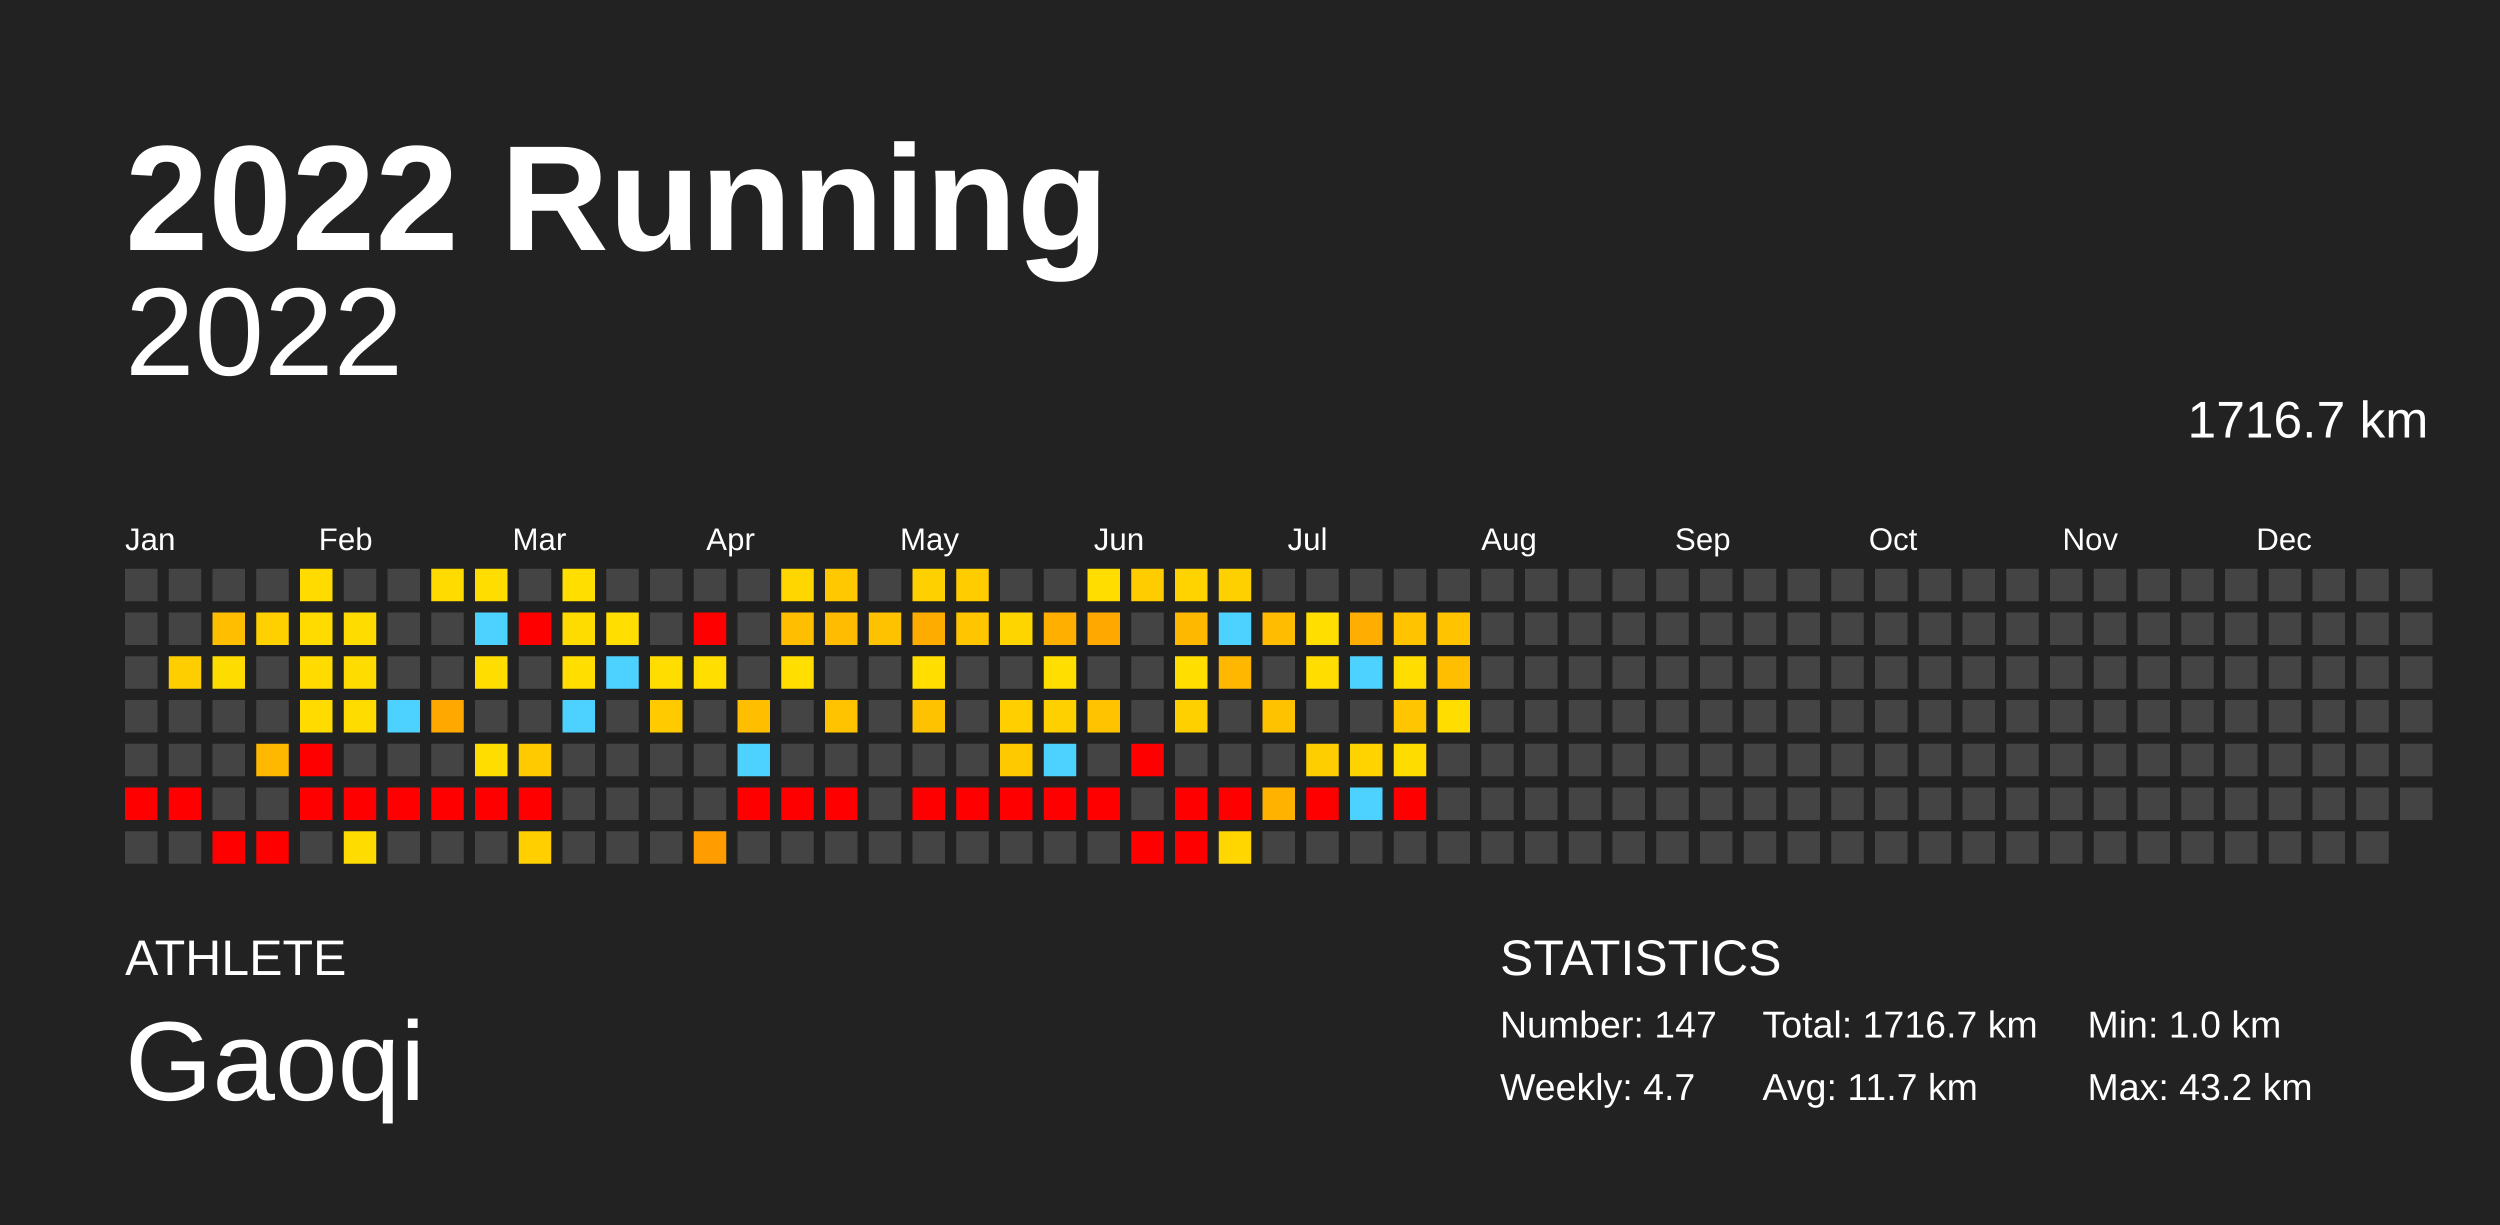
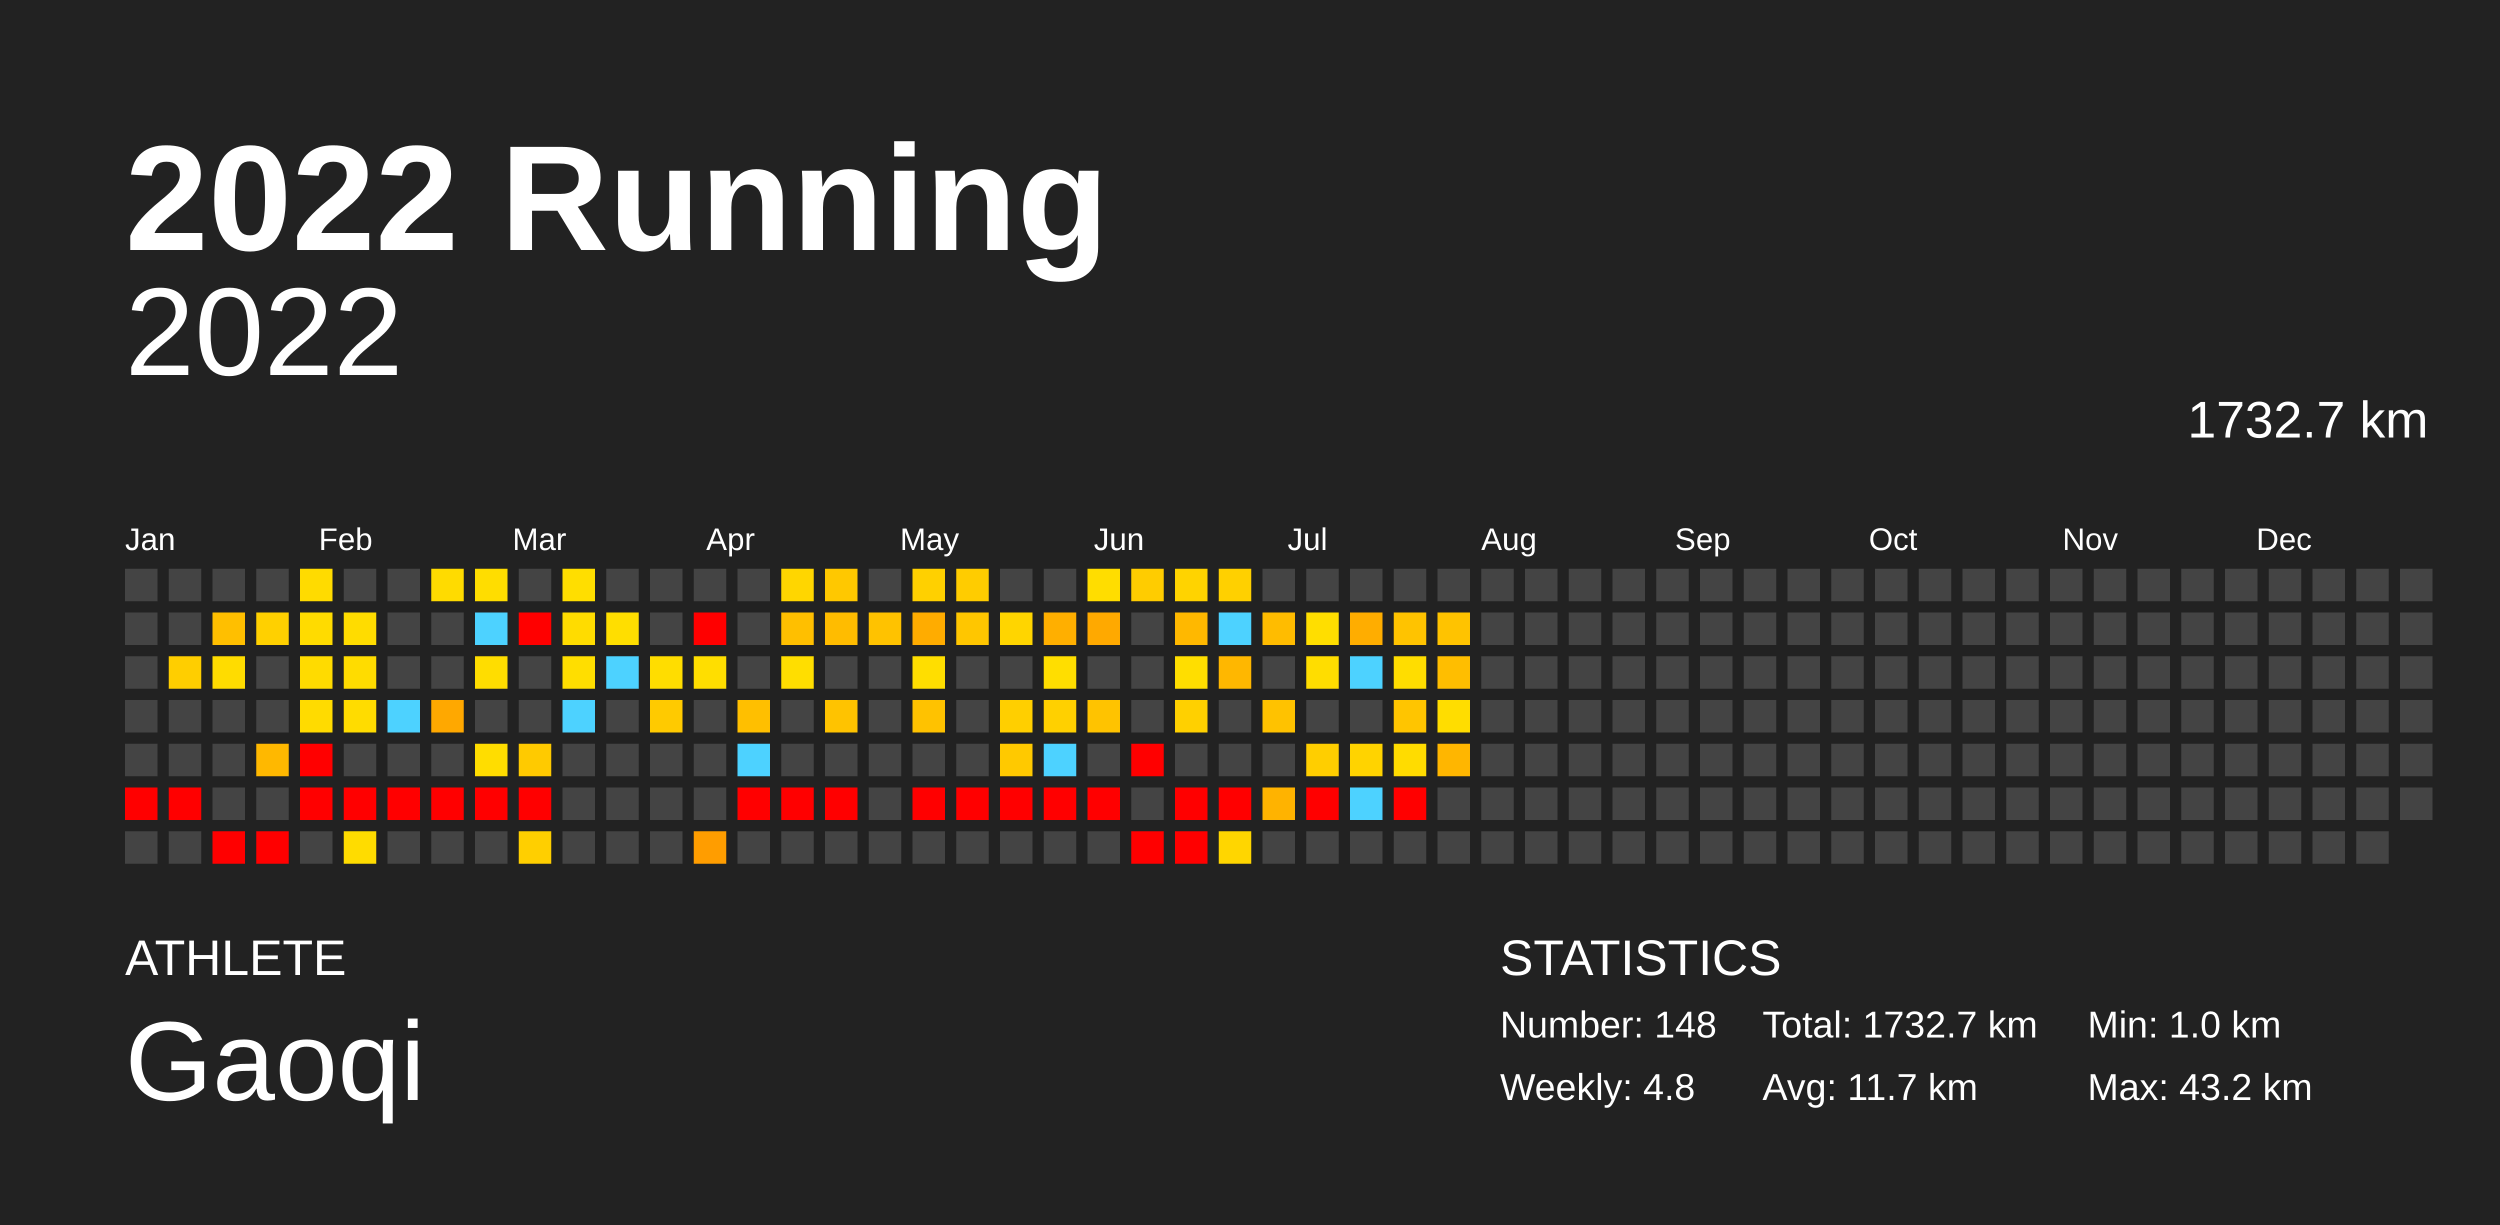
<svg xmlns="http://www.w3.org/2000/svg" baseProfile="full" height="98mm" version="1.1" viewBox="0,0,200,98" width="200mm">
  <defs />
  <rect fill="#222222" height="98" width="200" x="0" y="0" />
  <text fill="#FFFFFF" style="font-size:12px; font-family:Arial; font-weight:bold;" x="10" y="20">2022 Running</text>
  <text fill="#FFFFFF" style="font-size:4px; font-family:Arial" x="10" y="78">ATHLETE</text>
  <text fill="#FFFFFF" style="font-size:9px; font-family:Arial" x="10" y="88">Gaoqi</text>
  <text fill="#FFFFFF" style="font-size:4px; font-family:Arial" x="120" y="78">STATISTICS</text>
-   <text fill="#FFFFFF" style="font-size:3px; font-family:Arial" x="120" y="83">Number: 147</text>
-   <text fill="#FFFFFF" style="font-size:3px; font-family:Arial" x="120" y="88">Weekly: 4.7</text>
-   <text fill="#FFFFFF" style="font-size:3px; font-family:Arial" x="141" y="83">Total: 1716.7 km</text>
+   <text fill="#FFFFFF" style="font-size:3px; font-family:Arial" x="120" y="83">Number: 148</text>
+   <text fill="#FFFFFF" style="font-size:3px; font-family:Arial" x="120" y="88">Weekly: 4.8</text>
+   <text fill="#FFFFFF" style="font-size:3px; font-family:Arial" x="141" y="83">Total: 1732.7 km</text>
  <text fill="#FFFFFF" style="font-size:3px; font-family:Arial" x="141" y="88">Avg: 11.7 km</text>
  <text fill="#FFFFFF" style="font-size:3px; font-family:Arial" x="167" y="83">Min: 1.0 km</text>
  <text fill="#FFFFFF" style="font-size:3px; font-family:Arial" x="167" y="88">Max: 43.2 km</text>
  <text alignment-baseline="hanging" fill="#FFFFFF" style="font-size:10.0px; font-family:Arial;" x="10" y="30">2022</text>
-   <text alignment-baseline="hanging" fill="#FFFFFF" style="font-size:4.125px; font-family:Arial;" x="175" y="35">1716.7 km</text>
+   <text alignment-baseline="hanging" fill="#FFFFFF" style="font-size:4.125px; font-family:Arial;" x="175" y="35">1732.7 km</text>
  <text fill="#FFFFFF" style="font-size:2.5px; font-family:Arial" x="10.0" y="44">Jan</text>
  <text fill="#FFFFFF" style="font-size:2.5px; font-family:Arial" x="25.5" y="44">Feb</text>
  <text fill="#FFFFFF" style="font-size:2.5px; font-family:Arial" x="41.0" y="44">Mar</text>
  <text fill="#FFFFFF" style="font-size:2.5px; font-family:Arial" x="56.5" y="44">Apr</text>
  <text fill="#FFFFFF" style="font-size:2.5px; font-family:Arial" x="72.0" y="44">May</text>
  <text fill="#FFFFFF" style="font-size:2.5px; font-family:Arial" x="87.5" y="44">Jun</text>
  <text fill="#FFFFFF" style="font-size:2.5px; font-family:Arial" x="103.0" y="44">Jul</text>
  <text fill="#FFFFFF" style="font-size:2.5px; font-family:Arial" x="118.5" y="44">Aug</text>
  <text fill="#FFFFFF" style="font-size:2.5px; font-family:Arial" x="134.0" y="44">Sep</text>
  <text fill="#FFFFFF" style="font-size:2.5px; font-family:Arial" x="149.5" y="44">Oct</text>
  <text fill="#FFFFFF" style="font-size:2.5px; font-family:Arial" x="165.0" y="44">Nov</text>
  <text fill="#FFFFFF" style="font-size:2.5px; font-family:Arial" x="180.5" y="44">Dec</text>
  <rect fill="#444444" height="2.6" width="2.6" x="10.0" y="45.5" />
  <rect fill="#444444" height="2.6" width="2.6" x="10.0" y="49.0" />
  <rect fill="#444444" height="2.6" width="2.6" x="10.0" y="52.5" />
  <rect fill="#444444" height="2.6" width="2.6" x="10.0" y="56.0" />
  <rect fill="#444444" height="2.6" width="2.6" x="10.0" y="59.5" />
  <rect fill="red" height="2.6" width="2.6" x="10.0" y="63.0" />
  <rect fill="#444444" height="2.6" width="2.6" x="10.0" y="66.5" />
  <rect fill="#444444" height="2.6" width="2.6" x="13.5" y="45.5" />
  <rect fill="#444444" height="2.6" width="2.6" x="13.5" y="49.0" />
  <rect fill="#ffce00" height="2.6" width="2.6" x="13.5" y="52.5" />
  <rect fill="#444444" height="2.6" width="2.6" x="13.5" y="56.0" />
  <rect fill="#444444" height="2.6" width="2.6" x="13.5" y="59.5" />
  <rect fill="red" height="2.6" width="2.6" x="13.5" y="63.0" />
  <rect fill="#444444" height="2.6" width="2.6" x="13.5" y="66.5" />
  <rect fill="#444444" height="2.6" width="2.6" x="17.0" y="45.5" />
  <rect fill="#ffbf00" height="2.6" width="2.6" x="17.0" y="49.0" />
  <rect fill="#ffdc00" height="2.6" width="2.6" x="17.0" y="52.5" />
  <rect fill="#444444" height="2.6" width="2.6" x="17.0" y="56.0" />
  <rect fill="#444444" height="2.6" width="2.6" x="17.0" y="59.5" />
  <rect fill="#444444" height="2.6" width="2.6" x="17.0" y="63.0" />
  <rect fill="red" height="2.6" width="2.6" x="17.0" y="66.5" />
  <rect fill="#444444" height="2.6" width="2.6" x="20.5" y="45.5" />
  <rect fill="#ffd000" height="2.6" width="2.6" x="20.5" y="49.0" />
  <rect fill="#444444" height="2.6" width="2.6" x="20.5" y="52.5" />
  <rect fill="#444444" height="2.6" width="2.6" x="20.5" y="56.0" />
  <rect fill="#ffb800" height="2.6" width="2.6" x="20.5" y="59.5" />
  <rect fill="#444444" height="2.6" width="2.6" x="20.5" y="63.0" />
  <rect fill="red" height="2.6" width="2.6" x="20.5" y="66.5" />
  <rect fill="#ffdb00" height="2.6" width="2.6" x="24.0" y="45.5" />
  <rect fill="#ffdb00" height="2.6" width="2.6" x="24.0" y="49.0" />
  <rect fill="#ffdb00" height="2.6" width="2.6" x="24.0" y="52.5" />
  <rect fill="#ffdb00" height="2.6" width="2.6" x="24.0" y="56.0" />
  <rect fill="red" height="2.6" width="2.6" x="24.0" y="59.5" />
  <rect fill="red" height="2.6" width="2.6" x="24.0" y="63.0" />
  <rect fill="#444444" height="2.6" width="2.6" x="24.0" y="66.5" />
  <rect fill="#444444" height="2.6" width="2.6" x="27.5" y="45.5" />
  <rect fill="#ffdc00" height="2.6" width="2.6" x="27.5" y="49.0" />
  <rect fill="#ffdc00" height="2.6" width="2.6" x="27.5" y="52.5" />
  <rect fill="#ffdc00" height="2.6" width="2.6" x="27.5" y="56.0" />
  <rect fill="#444444" height="2.6" width="2.6" x="27.5" y="59.5" />
  <rect fill="red" height="2.6" width="2.6" x="27.5" y="63.0" />
  <rect fill="#ffdc00" height="2.6" width="2.6" x="27.5" y="66.5" />
  <rect fill="#444444" height="2.6" width="2.6" x="31.0" y="45.5" />
  <rect fill="#444444" height="2.6" width="2.6" x="31.0" y="49.0" />
  <rect fill="#444444" height="2.6" width="2.6" x="31.0" y="52.5" />
  <rect fill="#4dd2ff" height="2.6" width="2.6" x="31.0" y="56.0" />
  <rect fill="#444444" height="2.6" width="2.6" x="31.0" y="59.5" />
  <rect fill="red" height="2.6" width="2.6" x="31.0" y="63.0" />
  <rect fill="#444444" height="2.6" width="2.6" x="31.0" y="66.5" />
  <rect fill="#ffdb00" height="2.6" width="2.6" x="34.5" y="45.5" />
  <rect fill="#444444" height="2.6" width="2.6" x="34.5" y="49.0" />
  <rect fill="#444444" height="2.6" width="2.6" x="34.5" y="52.5" />
  <rect fill="#ffa800" height="2.6" width="2.6" x="34.5" y="56.0" />
  <rect fill="#444444" height="2.6" width="2.6" x="34.5" y="59.5" />
  <rect fill="red" height="2.6" width="2.6" x="34.5" y="63.0" />
  <rect fill="#444444" height="2.6" width="2.6" x="34.5" y="66.5" />
  <rect fill="#ffdd00" height="2.6" width="2.6" x="38.0" y="45.5" />
  <rect fill="#4dd2ff" height="2.6" width="2.6" x="38.0" y="49.0" />
  <rect fill="#ffdd00" height="2.6" width="2.6" x="38.0" y="52.5" />
  <rect fill="#444444" height="2.6" width="2.6" x="38.0" y="56.0" />
  <rect fill="#ffdd00" height="2.6" width="2.6" x="38.0" y="59.5" />
  <rect fill="red" height="2.6" width="2.6" x="38.0" y="63.0" />
  <rect fill="#444444" height="2.6" width="2.6" x="38.0" y="66.5" />
  <rect fill="#444444" height="2.6" width="2.6" x="41.5" y="45.5" />
  <rect fill="red" height="2.6" width="2.6" x="41.5" y="49.0" />
  <rect fill="#444444" height="2.6" width="2.6" x="41.5" y="52.5" />
  <rect fill="#444444" height="2.6" width="2.6" x="41.5" y="56.0" />
  <rect fill="#ffca00" height="2.6" width="2.6" x="41.5" y="59.5" />
  <rect fill="red" height="2.6" width="2.6" x="41.5" y="63.0" />
  <rect fill="#ffcf00" height="2.6" width="2.6" x="41.5" y="66.5" />
  <rect fill="#ffde00" height="2.6" width="2.6" x="45.0" y="45.5" />
  <rect fill="#ffdc00" height="2.6" width="2.6" x="45.0" y="49.0" />
  <rect fill="#ffde00" height="2.6" width="2.6" x="45.0" y="52.5" />
  <rect fill="#4dd2ff" height="2.6" width="2.6" x="45.0" y="56.0" />
  <rect fill="#444444" height="2.6" width="2.6" x="45.0" y="59.5" />
  <rect fill="#444444" height="2.6" width="2.6" x="45.0" y="63.0" />
  <rect fill="#444444" height="2.6" width="2.6" x="45.0" y="66.5" />
  <rect fill="#444444" height="2.6" width="2.6" x="48.5" y="45.5" />
  <rect fill="#ffde00" height="2.6" width="2.6" x="48.5" y="49.0" />
  <rect fill="#4dd2ff" height="2.6" width="2.6" x="48.5" y="52.5" />
  <rect fill="#444444" height="2.6" width="2.6" x="48.5" y="56.0" />
  <rect fill="#444444" height="2.6" width="2.6" x="48.5" y="59.5" />
  <rect fill="#444444" height="2.6" width="2.6" x="48.5" y="63.0" />
  <rect fill="#444444" height="2.6" width="2.6" x="48.5" y="66.5" />
  <rect fill="#444444" height="2.6" width="2.6" x="52.0" y="45.5" />
  <rect fill="#444444" height="2.6" width="2.6" x="52.0" y="49.0" />
  <rect fill="#ffdd00" height="2.6" width="2.6" x="52.0" y="52.5" />
  <rect fill="#ffca00" height="2.6" width="2.6" x="52.0" y="56.0" />
  <rect fill="#444444" height="2.6" width="2.6" x="52.0" y="59.5" />
  <rect fill="#444444" height="2.6" width="2.6" x="52.0" y="63.0" />
  <rect fill="#444444" height="2.6" width="2.6" x="52.0" y="66.5" />
  <rect fill="#444444" height="2.6" width="2.6" x="55.5" y="45.5" />
  <rect fill="red" height="2.6" width="2.6" x="55.5" y="49.0" />
  <rect fill="#ffde00" height="2.6" width="2.6" x="55.5" y="52.5" />
  <rect fill="#444444" height="2.6" width="2.6" x="55.5" y="56.0" />
  <rect fill="#444444" height="2.6" width="2.6" x="55.5" y="59.5" />
  <rect fill="#444444" height="2.6" width="2.6" x="55.5" y="63.0" />
  <rect fill="#ff9d00" height="2.6" width="2.6" x="55.5" y="66.5" />
  <rect fill="#444444" height="2.6" width="2.6" x="59.0" y="45.5" />
  <rect fill="#444444" height="2.6" width="2.6" x="59.0" y="49.0" />
  <rect fill="#444444" height="2.6" width="2.6" x="59.0" y="52.5" />
  <rect fill="#ffbf00" height="2.6" width="2.6" x="59.0" y="56.0" />
  <rect fill="#4dd2ff" height="2.6" width="2.6" x="59.0" y="59.5" />
  <rect fill="red" height="2.6" width="2.6" x="59.0" y="63.0" />
  <rect fill="#444444" height="2.6" width="2.6" x="59.0" y="66.5" />
  <rect fill="#ffd600" height="2.6" width="2.6" x="62.5" y="45.5" />
  <rect fill="#ffbf00" height="2.6" width="2.6" x="62.5" y="49.0" />
  <rect fill="#ffde00" height="2.6" width="2.6" x="62.5" y="52.5" />
  <rect fill="#444444" height="2.6" width="2.6" x="62.5" y="56.0" />
  <rect fill="#444444" height="2.6" width="2.6" x="62.5" y="59.5" />
  <rect fill="red" height="2.6" width="2.6" x="62.5" y="63.0" />
  <rect fill="#444444" height="2.6" width="2.6" x="62.5" y="66.5" />
  <rect fill="#ffc800" height="2.6" width="2.6" x="66.0" y="45.5" />
  <rect fill="#ffbc00" height="2.6" width="2.6" x="66.0" y="49.0" />
  <rect fill="#444444" height="2.6" width="2.6" x="66.0" y="52.5" />
  <rect fill="#ffc300" height="2.6" width="2.6" x="66.0" y="56.0" />
  <rect fill="#444444" height="2.6" width="2.6" x="66.0" y="59.5" />
  <rect fill="red" height="2.6" width="2.6" x="66.0" y="63.0" />
  <rect fill="#444444" height="2.6" width="2.6" x="66.0" y="66.5" />
  <rect fill="#444444" height="2.6" width="2.6" x="69.5" y="45.5" />
  <rect fill="#ffc200" height="2.6" width="2.6" x="69.5" y="49.0" />
  <rect fill="#444444" height="2.6" width="2.6" x="69.5" y="52.5" />
  <rect fill="#444444" height="2.6" width="2.6" x="69.5" y="56.0" />
  <rect fill="#444444" height="2.6" width="2.6" x="69.5" y="59.5" />
  <rect fill="#444444" height="2.6" width="2.6" x="69.5" y="63.0" />
  <rect fill="#444444" height="2.6" width="2.6" x="69.5" y="66.5" />
  <rect fill="#ffd000" height="2.6" width="2.6" x="73.0" y="45.5" />
  <rect fill="#ffac00" height="2.6" width="2.6" x="73.0" y="49.0" />
  <rect fill="#ffde00" height="2.6" width="2.6" x="73.0" y="52.5" />
  <rect fill="#ffc200" height="2.6" width="2.6" x="73.0" y="56.0" />
  <rect fill="#444444" height="2.6" width="2.6" x="73.0" y="59.5" />
  <rect fill="red" height="2.6" width="2.6" x="73.0" y="63.0" />
  <rect fill="#444444" height="2.6" width="2.6" x="73.0" y="66.5" />
  <rect fill="#ffcc00" height="2.6" width="2.6" x="76.5" y="45.5" />
  <rect fill="#ffc600" height="2.6" width="2.6" x="76.5" y="49.0" />
  <rect fill="#444444" height="2.6" width="2.6" x="76.5" y="52.5" />
  <rect fill="#444444" height="2.6" width="2.6" x="76.5" y="56.0" />
  <rect fill="#444444" height="2.6" width="2.6" x="76.5" y="59.5" />
  <rect fill="red" height="2.6" width="2.6" x="76.5" y="63.0" />
  <rect fill="#444444" height="2.6" width="2.6" x="76.5" y="66.5" />
  <rect fill="#444444" height="2.6" width="2.6" x="80.0" y="45.5" />
  <rect fill="#ffd500" height="2.6" width="2.6" x="80.0" y="49.0" />
  <rect fill="#444444" height="2.6" width="2.6" x="80.0" y="52.5" />
  <rect fill="#ffcf00" height="2.6" width="2.6" x="80.0" y="56.0" />
  <rect fill="#ffc900" height="2.6" width="2.6" x="80.0" y="59.5" />
  <rect fill="red" height="2.6" width="2.6" x="80.0" y="63.0" />
  <rect fill="#444444" height="2.6" width="2.6" x="80.0" y="66.5" />
  <rect fill="#444444" height="2.6" width="2.6" x="83.5" y="45.5" />
  <rect fill="#ffaf00" height="2.6" width="2.6" x="83.5" y="49.0" />
  <rect fill="#ffde00" height="2.6" width="2.6" x="83.5" y="52.5" />
  <rect fill="#ffd000" height="2.6" width="2.6" x="83.5" y="56.0" />
  <rect fill="#4dd2ff" height="2.6" width="2.6" x="83.5" y="59.5" />
  <rect fill="red" height="2.6" width="2.6" x="83.5" y="63.0" />
  <rect fill="#444444" height="2.6" width="2.6" x="83.5" y="66.5" />
  <rect fill="#ffdd00" height="2.6" width="2.6" x="87.0" y="45.5" />
  <rect fill="#ffa900" height="2.6" width="2.6" x="87.0" y="49.0" />
  <rect fill="#444444" height="2.6" width="2.6" x="87.0" y="52.5" />
  <rect fill="#ffc300" height="2.6" width="2.6" x="87.0" y="56.0" />
  <rect fill="#444444" height="2.6" width="2.6" x="87.0" y="59.5" />
  <rect fill="red" height="2.6" width="2.6" x="87.0" y="63.0" />
  <rect fill="#444444" height="2.6" width="2.6" x="87.0" y="66.5" />
  <rect fill="#ffcc00" height="2.6" width="2.6" x="90.5" y="45.5" />
  <rect fill="#444444" height="2.6" width="2.6" x="90.5" y="49.0" />
  <rect fill="#444444" height="2.6" width="2.6" x="90.5" y="52.5" />
  <rect fill="#444444" height="2.6" width="2.6" x="90.5" y="56.0" />
  <rect fill="red" height="2.6" width="2.6" x="90.5" y="59.5" />
  <rect fill="#444444" height="2.6" width="2.6" x="90.5" y="63.0" />
  <rect fill="red" height="2.6" width="2.6" x="90.5" y="66.5" />
  <rect fill="#ffd300" height="2.6" width="2.6" x="94.0" y="45.5" />
  <rect fill="#ffb800" height="2.6" width="2.6" x="94.0" y="49.0" />
  <rect fill="#ffde00" height="2.6" width="2.6" x="94.0" y="52.5" />
  <rect fill="#ffd000" height="2.6" width="2.6" x="94.0" y="56.0" />
  <rect fill="#444444" height="2.6" width="2.6" x="94.0" y="59.5" />
  <rect fill="red" height="2.6" width="2.6" x="94.0" y="63.0" />
  <rect fill="red" height="2.6" width="2.6" x="94.0" y="66.5" />
  <rect fill="#ffd000" height="2.6" width="2.6" x="97.5" y="45.5" />
  <rect fill="#4dd2ff" height="2.6" width="2.6" x="97.5" y="49.0" />
  <rect fill="#ffb700" height="2.6" width="2.6" x="97.5" y="52.5" />
  <rect fill="#444444" height="2.6" width="2.6" x="97.5" y="56.0" />
  <rect fill="#444444" height="2.6" width="2.6" x="97.5" y="59.5" />
  <rect fill="red" height="2.6" width="2.6" x="97.5" y="63.0" />
  <rect fill="#ffd600" height="2.6" width="2.6" x="97.5" y="66.5" />
  <rect fill="#444444" height="2.6" width="2.6" x="101.0" y="45.5" />
  <rect fill="#ffbc00" height="2.6" width="2.6" x="101.0" y="49.0" />
  <rect fill="#444444" height="2.6" width="2.6" x="101.0" y="52.5" />
  <rect fill="#ffc200" height="2.6" width="2.6" x="101.0" y="56.0" />
  <rect fill="#444444" height="2.6" width="2.6" x="101.0" y="59.5" />
  <rect fill="#ffb300" height="2.6" width="2.6" x="101.0" y="63.0" />
  <rect fill="#444444" height="2.6" width="2.6" x="101.0" y="66.5" />
  <rect fill="#444444" height="2.6" width="2.6" x="104.5" y="45.5" />
  <rect fill="#ffde00" height="2.6" width="2.6" x="104.5" y="49.0" />
  <rect fill="#ffdd00" height="2.6" width="2.6" x="104.5" y="52.5" />
  <rect fill="#444444" height="2.6" width="2.6" x="104.5" y="56.0" />
  <rect fill="#ffce00" height="2.6" width="2.6" x="104.5" y="59.5" />
  <rect fill="red" height="2.6" width="2.6" x="104.5" y="63.0" />
  <rect fill="#444444" height="2.6" width="2.6" x="104.5" y="66.5" />
  <rect fill="#444444" height="2.6" width="2.6" x="108.0" y="45.5" />
  <rect fill="#ffad00" height="2.6" width="2.6" x="108.0" y="49.0" />
  <rect fill="#4dd2ff" height="2.6" width="2.6" x="108.0" y="52.5" />
  <rect fill="#444444" height="2.6" width="2.6" x="108.0" y="56.0" />
  <rect fill="#ffd300" height="2.6" width="2.6" x="108.0" y="59.5" />
  <rect fill="#4dd2ff" height="2.6" width="2.6" x="108.0" y="63.0" />
  <rect fill="#444444" height="2.6" width="2.6" x="108.0" y="66.5" />
  <rect fill="#444444" height="2.6" width="2.6" x="111.5" y="45.5" />
  <rect fill="#ffc300" height="2.6" width="2.6" x="111.5" y="49.0" />
  <rect fill="#ffdd00" height="2.6" width="2.6" x="111.5" y="52.5" />
  <rect fill="#ffc500" height="2.6" width="2.6" x="111.5" y="56.0" />
  <rect fill="#ffdc00" height="2.6" width="2.6" x="111.5" y="59.5" />
  <rect fill="red" height="2.6" width="2.6" x="111.5" y="63.0" />
  <rect fill="#444444" height="2.6" width="2.6" x="111.5" y="66.5" />
  <rect fill="#444444" height="2.6" width="2.6" x="115.0" y="45.5" />
  <rect fill="#ffc300" height="2.6" width="2.6" x="115.0" y="49.0" />
  <rect fill="#ffbe00" height="2.6" width="2.6" x="115.0" y="52.5" />
  <rect fill="#ffdd00" height="2.6" width="2.6" x="115.0" y="56.0" />
-   <rect fill="#444444" height="2.6" width="2.6" x="115.0" y="59.5" />
+   <rect fill="#ffb600" height="2.6" width="2.6" x="115.0" y="59.5" />
  <rect fill="#444444" height="2.6" width="2.6" x="115.0" y="63.0" />
  <rect fill="#444444" height="2.6" width="2.6" x="115.0" y="66.5" />
  <rect fill="#444444" height="2.6" width="2.6" x="118.5" y="45.5" />
  <rect fill="#444444" height="2.6" width="2.6" x="118.5" y="49.0" />
  <rect fill="#444444" height="2.6" width="2.6" x="118.5" y="52.5" />
  <rect fill="#444444" height="2.6" width="2.6" x="118.5" y="56.0" />
  <rect fill="#444444" height="2.6" width="2.6" x="118.5" y="59.5" />
  <rect fill="#444444" height="2.6" width="2.6" x="118.5" y="63.0" />
  <rect fill="#444444" height="2.6" width="2.6" x="118.5" y="66.5" />
  <rect fill="#444444" height="2.6" width="2.6" x="122.0" y="45.5" />
  <rect fill="#444444" height="2.6" width="2.6" x="122.0" y="49.0" />
  <rect fill="#444444" height="2.6" width="2.6" x="122.0" y="52.5" />
  <rect fill="#444444" height="2.6" width="2.6" x="122.0" y="56.0" />
  <rect fill="#444444" height="2.6" width="2.6" x="122.0" y="59.5" />
  <rect fill="#444444" height="2.6" width="2.6" x="122.0" y="63.0" />
  <rect fill="#444444" height="2.6" width="2.6" x="122.0" y="66.5" />
  <rect fill="#444444" height="2.6" width="2.6" x="125.5" y="45.5" />
  <rect fill="#444444" height="2.6" width="2.6" x="125.5" y="49.0" />
  <rect fill="#444444" height="2.6" width="2.6" x="125.5" y="52.5" />
  <rect fill="#444444" height="2.6" width="2.6" x="125.5" y="56.0" />
  <rect fill="#444444" height="2.6" width="2.6" x="125.5" y="59.5" />
  <rect fill="#444444" height="2.6" width="2.6" x="125.5" y="63.0" />
  <rect fill="#444444" height="2.6" width="2.6" x="125.5" y="66.5" />
  <rect fill="#444444" height="2.6" width="2.6" x="129.0" y="45.5" />
  <rect fill="#444444" height="2.6" width="2.6" x="129.0" y="49.0" />
  <rect fill="#444444" height="2.6" width="2.6" x="129.0" y="52.5" />
  <rect fill="#444444" height="2.6" width="2.6" x="129.0" y="56.0" />
  <rect fill="#444444" height="2.6" width="2.6" x="129.0" y="59.5" />
  <rect fill="#444444" height="2.6" width="2.6" x="129.0" y="63.0" />
  <rect fill="#444444" height="2.6" width="2.6" x="129.0" y="66.5" />
  <rect fill="#444444" height="2.6" width="2.6" x="132.5" y="45.5" />
  <rect fill="#444444" height="2.6" width="2.6" x="132.5" y="49.0" />
  <rect fill="#444444" height="2.6" width="2.6" x="132.5" y="52.5" />
  <rect fill="#444444" height="2.6" width="2.6" x="132.5" y="56.0" />
  <rect fill="#444444" height="2.6" width="2.6" x="132.5" y="59.5" />
  <rect fill="#444444" height="2.6" width="2.6" x="132.5" y="63.0" />
  <rect fill="#444444" height="2.6" width="2.6" x="132.5" y="66.5" />
  <rect fill="#444444" height="2.6" width="2.6" x="136.0" y="45.5" />
  <rect fill="#444444" height="2.6" width="2.6" x="136.0" y="49.0" />
  <rect fill="#444444" height="2.6" width="2.6" x="136.0" y="52.5" />
  <rect fill="#444444" height="2.6" width="2.6" x="136.0" y="56.0" />
  <rect fill="#444444" height="2.6" width="2.6" x="136.0" y="59.5" />
  <rect fill="#444444" height="2.6" width="2.6" x="136.0" y="63.0" />
  <rect fill="#444444" height="2.6" width="2.6" x="136.0" y="66.5" />
  <rect fill="#444444" height="2.6" width="2.6" x="139.5" y="45.5" />
  <rect fill="#444444" height="2.6" width="2.6" x="139.5" y="49.0" />
  <rect fill="#444444" height="2.6" width="2.6" x="139.5" y="52.5" />
  <rect fill="#444444" height="2.6" width="2.6" x="139.5" y="56.0" />
  <rect fill="#444444" height="2.6" width="2.6" x="139.5" y="59.5" />
  <rect fill="#444444" height="2.6" width="2.6" x="139.5" y="63.0" />
  <rect fill="#444444" height="2.6" width="2.6" x="139.5" y="66.5" />
  <rect fill="#444444" height="2.6" width="2.6" x="143.0" y="45.5" />
  <rect fill="#444444" height="2.6" width="2.6" x="143.0" y="49.0" />
  <rect fill="#444444" height="2.6" width="2.6" x="143.0" y="52.5" />
  <rect fill="#444444" height="2.6" width="2.6" x="143.0" y="56.0" />
  <rect fill="#444444" height="2.6" width="2.6" x="143.0" y="59.5" />
  <rect fill="#444444" height="2.6" width="2.6" x="143.0" y="63.0" />
  <rect fill="#444444" height="2.6" width="2.6" x="143.0" y="66.5" />
  <rect fill="#444444" height="2.6" width="2.6" x="146.5" y="45.5" />
  <rect fill="#444444" height="2.6" width="2.6" x="146.5" y="49.0" />
  <rect fill="#444444" height="2.6" width="2.6" x="146.5" y="52.5" />
  <rect fill="#444444" height="2.6" width="2.6" x="146.5" y="56.0" />
  <rect fill="#444444" height="2.6" width="2.6" x="146.5" y="59.5" />
  <rect fill="#444444" height="2.6" width="2.6" x="146.5" y="63.0" />
  <rect fill="#444444" height="2.6" width="2.6" x="146.5" y="66.5" />
  <rect fill="#444444" height="2.6" width="2.6" x="150.0" y="45.5" />
  <rect fill="#444444" height="2.6" width="2.6" x="150.0" y="49.0" />
  <rect fill="#444444" height="2.6" width="2.6" x="150.0" y="52.5" />
  <rect fill="#444444" height="2.6" width="2.6" x="150.0" y="56.0" />
  <rect fill="#444444" height="2.6" width="2.6" x="150.0" y="59.5" />
  <rect fill="#444444" height="2.6" width="2.6" x="150.0" y="63.0" />
  <rect fill="#444444" height="2.6" width="2.6" x="150.0" y="66.5" />
  <rect fill="#444444" height="2.6" width="2.6" x="153.5" y="45.5" />
  <rect fill="#444444" height="2.6" width="2.6" x="153.5" y="49.0" />
  <rect fill="#444444" height="2.6" width="2.6" x="153.5" y="52.5" />
  <rect fill="#444444" height="2.6" width="2.6" x="153.5" y="56.0" />
  <rect fill="#444444" height="2.6" width="2.6" x="153.5" y="59.5" />
  <rect fill="#444444" height="2.6" width="2.6" x="153.5" y="63.0" />
  <rect fill="#444444" height="2.6" width="2.6" x="153.5" y="66.5" />
  <rect fill="#444444" height="2.6" width="2.6" x="157.0" y="45.5" />
  <rect fill="#444444" height="2.6" width="2.6" x="157.0" y="49.0" />
  <rect fill="#444444" height="2.6" width="2.6" x="157.0" y="52.5" />
  <rect fill="#444444" height="2.6" width="2.6" x="157.0" y="56.0" />
  <rect fill="#444444" height="2.6" width="2.6" x="157.0" y="59.5" />
  <rect fill="#444444" height="2.6" width="2.6" x="157.0" y="63.0" />
  <rect fill="#444444" height="2.6" width="2.6" x="157.0" y="66.5" />
  <rect fill="#444444" height="2.6" width="2.6" x="160.5" y="45.5" />
  <rect fill="#444444" height="2.6" width="2.6" x="160.5" y="49.0" />
  <rect fill="#444444" height="2.6" width="2.6" x="160.5" y="52.5" />
  <rect fill="#444444" height="2.6" width="2.6" x="160.5" y="56.0" />
  <rect fill="#444444" height="2.6" width="2.6" x="160.5" y="59.5" />
  <rect fill="#444444" height="2.6" width="2.6" x="160.5" y="63.0" />
  <rect fill="#444444" height="2.6" width="2.6" x="160.5" y="66.5" />
  <rect fill="#444444" height="2.6" width="2.6" x="164.0" y="45.5" />
  <rect fill="#444444" height="2.6" width="2.6" x="164.0" y="49.0" />
  <rect fill="#444444" height="2.6" width="2.6" x="164.0" y="52.5" />
  <rect fill="#444444" height="2.6" width="2.6" x="164.0" y="56.0" />
  <rect fill="#444444" height="2.6" width="2.6" x="164.0" y="59.5" />
  <rect fill="#444444" height="2.6" width="2.6" x="164.0" y="63.0" />
  <rect fill="#444444" height="2.6" width="2.6" x="164.0" y="66.5" />
  <rect fill="#444444" height="2.6" width="2.6" x="167.5" y="45.5" />
  <rect fill="#444444" height="2.6" width="2.6" x="167.5" y="49.0" />
  <rect fill="#444444" height="2.6" width="2.6" x="167.5" y="52.5" />
  <rect fill="#444444" height="2.6" width="2.6" x="167.5" y="56.0" />
  <rect fill="#444444" height="2.6" width="2.6" x="167.5" y="59.5" />
  <rect fill="#444444" height="2.6" width="2.6" x="167.5" y="63.0" />
  <rect fill="#444444" height="2.6" width="2.6" x="167.5" y="66.5" />
  <rect fill="#444444" height="2.6" width="2.6" x="171.0" y="45.5" />
  <rect fill="#444444" height="2.6" width="2.6" x="171.0" y="49.0" />
  <rect fill="#444444" height="2.6" width="2.6" x="171.0" y="52.5" />
  <rect fill="#444444" height="2.6" width="2.6" x="171.0" y="56.0" />
  <rect fill="#444444" height="2.6" width="2.6" x="171.0" y="59.5" />
  <rect fill="#444444" height="2.6" width="2.6" x="171.0" y="63.0" />
  <rect fill="#444444" height="2.6" width="2.6" x="171.0" y="66.5" />
  <rect fill="#444444" height="2.6" width="2.6" x="174.5" y="45.5" />
  <rect fill="#444444" height="2.6" width="2.6" x="174.5" y="49.0" />
  <rect fill="#444444" height="2.6" width="2.6" x="174.5" y="52.5" />
  <rect fill="#444444" height="2.6" width="2.6" x="174.5" y="56.0" />
  <rect fill="#444444" height="2.6" width="2.6" x="174.5" y="59.5" />
  <rect fill="#444444" height="2.6" width="2.6" x="174.5" y="63.0" />
  <rect fill="#444444" height="2.6" width="2.6" x="174.5" y="66.5" />
  <rect fill="#444444" height="2.6" width="2.6" x="178.0" y="45.5" />
  <rect fill="#444444" height="2.6" width="2.6" x="178.0" y="49.0" />
  <rect fill="#444444" height="2.6" width="2.6" x="178.0" y="52.5" />
  <rect fill="#444444" height="2.6" width="2.6" x="178.0" y="56.0" />
  <rect fill="#444444" height="2.6" width="2.6" x="178.0" y="59.5" />
  <rect fill="#444444" height="2.6" width="2.6" x="178.0" y="63.0" />
  <rect fill="#444444" height="2.6" width="2.6" x="178.0" y="66.5" />
  <rect fill="#444444" height="2.6" width="2.6" x="181.5" y="45.5" />
  <rect fill="#444444" height="2.6" width="2.6" x="181.5" y="49.0" />
  <rect fill="#444444" height="2.6" width="2.6" x="181.5" y="52.5" />
  <rect fill="#444444" height="2.6" width="2.6" x="181.5" y="56.0" />
  <rect fill="#444444" height="2.6" width="2.6" x="181.5" y="59.5" />
  <rect fill="#444444" height="2.6" width="2.6" x="181.5" y="63.0" />
  <rect fill="#444444" height="2.6" width="2.6" x="181.5" y="66.5" />
  <rect fill="#444444" height="2.6" width="2.6" x="185.0" y="45.5" />
  <rect fill="#444444" height="2.6" width="2.6" x="185.0" y="49.0" />
  <rect fill="#444444" height="2.6" width="2.6" x="185.0" y="52.5" />
  <rect fill="#444444" height="2.6" width="2.6" x="185.0" y="56.0" />
  <rect fill="#444444" height="2.6" width="2.6" x="185.0" y="59.5" />
  <rect fill="#444444" height="2.6" width="2.6" x="185.0" y="63.0" />
  <rect fill="#444444" height="2.6" width="2.6" x="185.0" y="66.5" />
  <rect fill="#444444" height="2.6" width="2.6" x="188.5" y="45.5" />
  <rect fill="#444444" height="2.6" width="2.6" x="188.5" y="49.0" />
  <rect fill="#444444" height="2.6" width="2.6" x="188.5" y="52.5" />
  <rect fill="#444444" height="2.6" width="2.6" x="188.5" y="56.0" />
  <rect fill="#444444" height="2.6" width="2.6" x="188.5" y="59.5" />
  <rect fill="#444444" height="2.6" width="2.6" x="188.5" y="63.0" />
  <rect fill="#444444" height="2.6" width="2.6" x="188.5" y="66.5" />
  <rect fill="#444444" height="2.6" width="2.6" x="192.0" y="45.5" />
  <rect fill="#444444" height="2.6" width="2.6" x="192.0" y="49.0" />
  <rect fill="#444444" height="2.6" width="2.6" x="192.0" y="52.5" />
  <rect fill="#444444" height="2.6" width="2.6" x="192.0" y="56.0" />
  <rect fill="#444444" height="2.6" width="2.6" x="192.0" y="59.5" />
  <rect fill="#444444" height="2.6" width="2.6" x="192.0" y="63.0" />
</svg>
